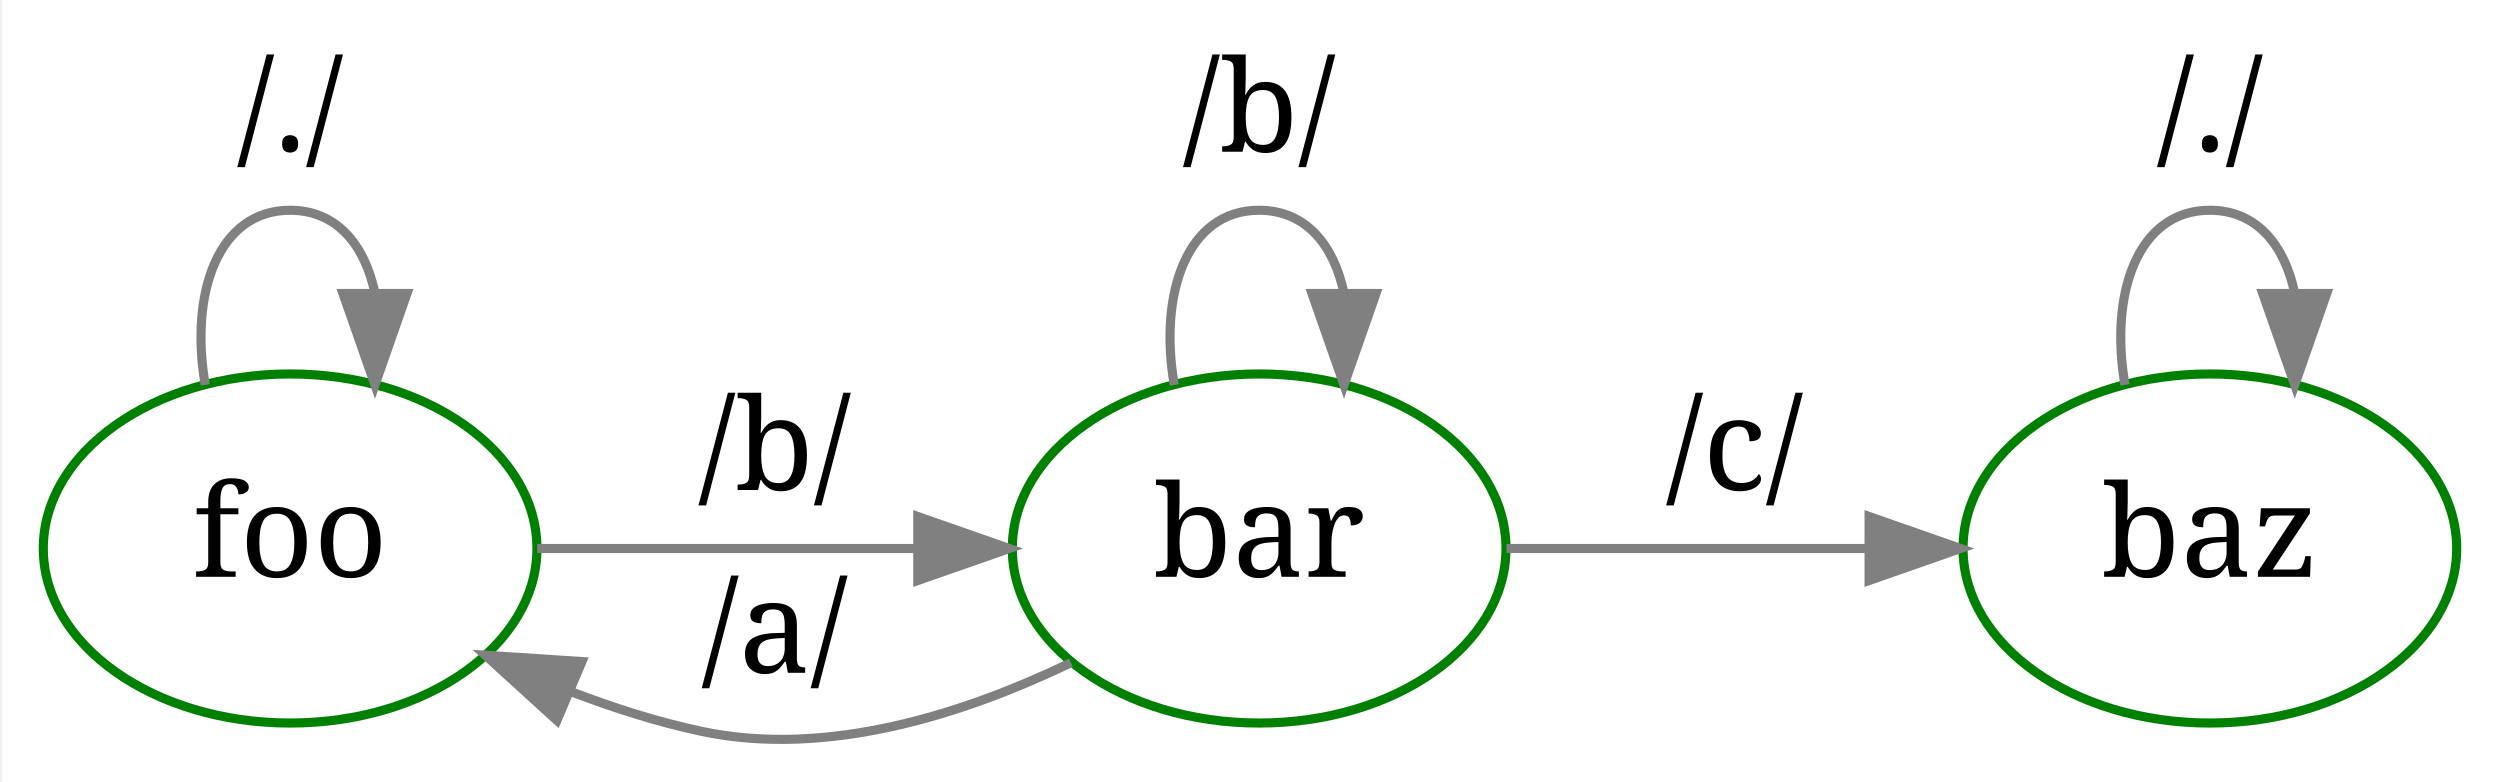
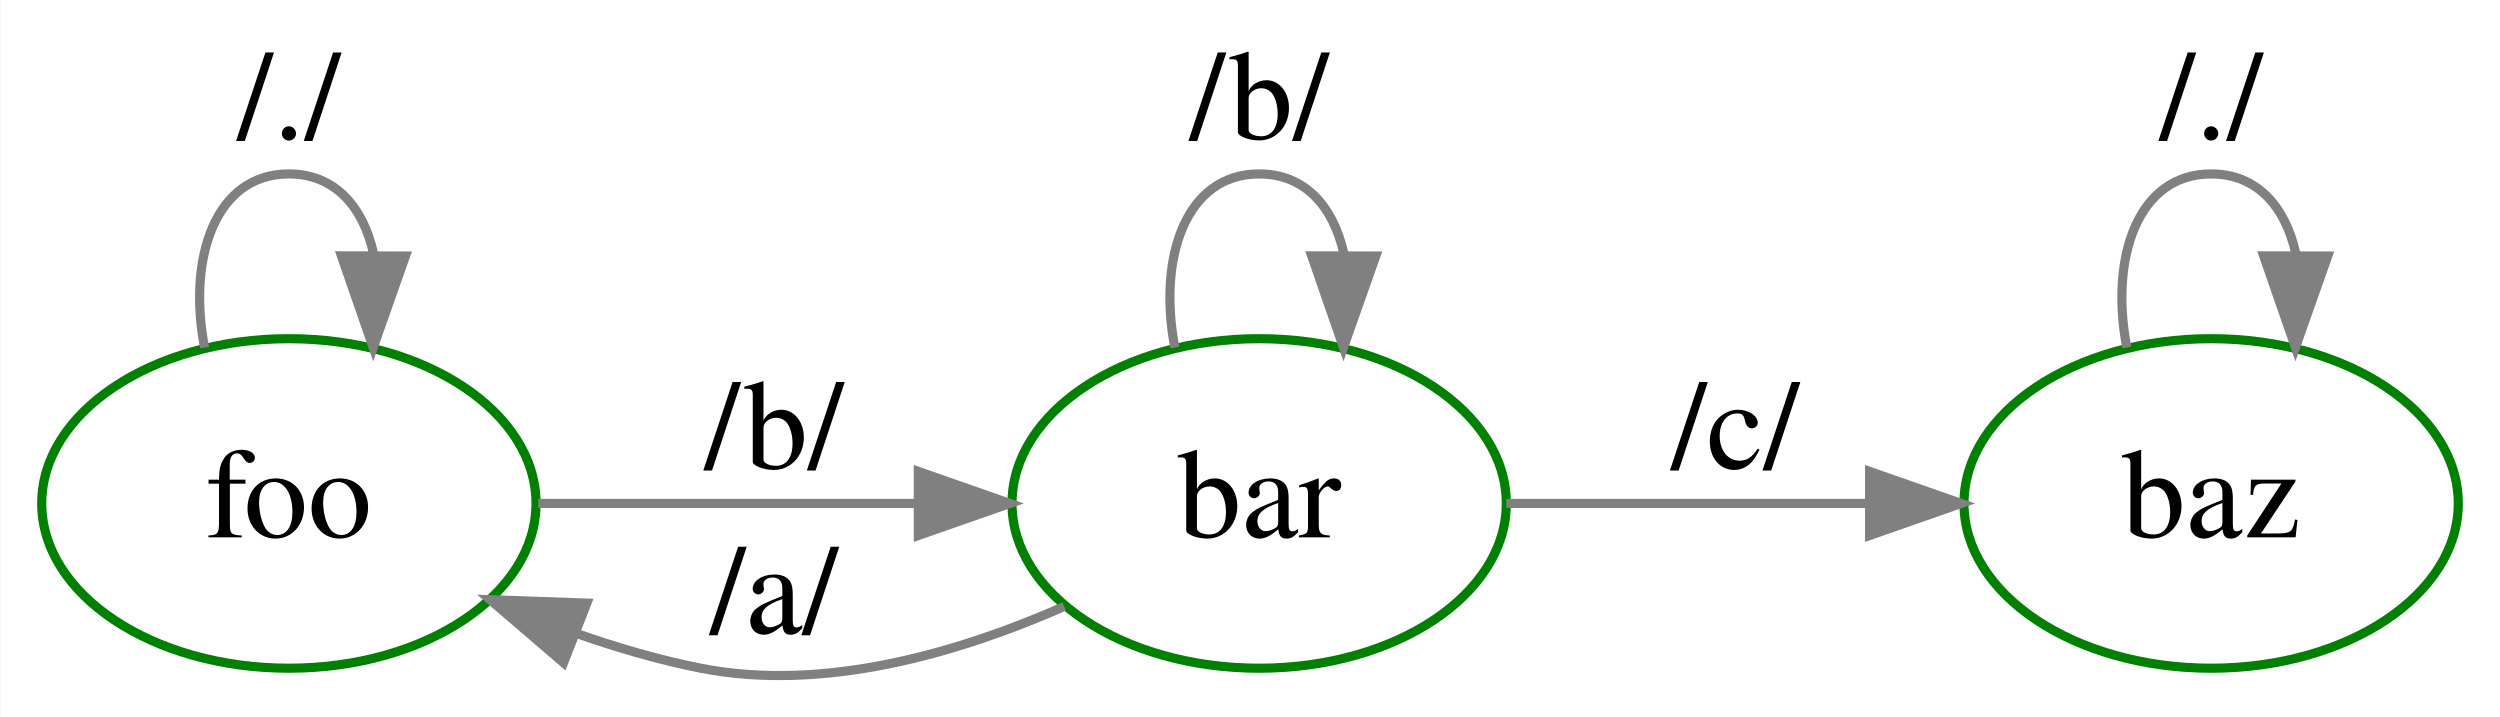
- <svg xmlns="http://www.w3.org/2000/svg" width="272pt" height="85pt" viewBox="0.00 0.00 272.00 85.46">
-   <g id="graph1" class="graph" transform="scale(1 1) rotate(0) translate(4 81.4576)">
-     <polygon fill="white" stroke="white" points="-4,5 -4,-81.458 269,-81.458 269,5 -4,5" />
+ <svg xmlns="http://www.w3.org/2000/svg" width="272pt" height="78pt" viewBox="0.00 0.00 272.00 78.32">
+   <g id="graph0" class="graph" transform="scale(1 1) rotate(0) translate(4 74.3219)">
+     <polygon fill="white" stroke="white" points="-4,5 -4,-74.322 269,-74.322 269,5 -4,5" />
    <g id="node1" class="node">
-       <ellipse fill="none" stroke="green" cx="27" cy="-21.458" rx="27" ry="19.092" />
-       <text text-anchor="middle" x="27" y="-18.358" font-family="Times Roman,serif" font-size="14.00">foo</text>
-     </g>
-     <g id="edge12" class="edge">
-       <path fill="none" stroke="grey" d="M17.717,-39.351C15.984,-49.298 19.078,-58.458 27,-58.458 32.075,-58.458 35.169,-54.698 36.281,-49.381" />
-       <polygon fill="grey" stroke="grey" points="39.781,-49.352 36.283,-39.351 32.781,-49.35 39.781,-49.352" />
-       <text text-anchor="middle" x="27" y="-64.858" font-family="Times Roman,serif" font-size="14.00">/./</text>
+       <ellipse fill="none" stroke="green" cx="27" cy="-19.322" rx="27" ry="18" />
+       <text text-anchor="middle" x="27" y="-15.622" font-family="Times,serif" font-size="14.00">foo</text>
    </g>
    <g id="node2" class="node">
-       <ellipse fill="none" stroke="green" cx="133" cy="-21.458" rx="27" ry="19.092" />
-       <text text-anchor="middle" x="133" y="-18.358" font-family="Times Roman,serif" font-size="14.00">bar</text>
+       <ellipse fill="none" stroke="green" cx="133" cy="-19.322" rx="27" ry="18" />
+       <text text-anchor="middle" x="133" y="-15.622" font-family="Times,serif" font-size="14.00">bar</text>
    </g>
-     <g id="edge10" class="edge">
-       <path fill="none" stroke="grey" d="M54.023,-21.458C66.633,-21.458 81.851,-21.458 95.548,-21.458" />
-       <polygon fill="grey" stroke="grey" points="95.658,-24.958 105.658,-21.458 95.658,-17.958 95.658,-24.958" />
-       <text text-anchor="middle" x="80" y="-27.858" font-family="Times Roman,serif" font-size="14.00">/b/</text>
+     <g id="edge5" class="edge">
+       <path fill="none" stroke="grey" d="M54.244,-19.322C66.807,-19.322 82.053,-19.322 95.706,-19.322" />
+       <polygon fill="grey" stroke="grey" points="95.765,-22.822 105.765,-19.322 95.765,-15.822 95.765,-22.822" />
+       <text text-anchor="middle" x="80" y="-23.122" font-family="Times,serif" font-size="14.00">/b/</text>
    </g>
    <g id="edge6" class="edge">
-       <path fill="none" stroke="grey" d="M112.412,-8.968C100.729,-3.342 85.737,1.458 72,-1.458 67.233,-2.469 62.358,-4.022 57.659,-5.824" />
-       <polygon fill="grey" stroke="grey" points="56.186,-2.648 48.353,-9.782 58.925,-9.089 56.186,-2.648" />
-       <text text-anchor="middle" x="80" y="-7.858" font-family="Times Roman,serif" font-size="14.00">/a/</text>
+       <path fill="none" stroke="grey" d="M17.786,-36.359C15.905,-46.18 18.977,-55.322 27,-55.322 32.015,-55.322 35.095,-51.751 36.241,-46.675" />
+       <polygon fill="grey" stroke="grey" points="39.74,-46.35 36.214,-36.359 32.74,-46.368 39.74,-46.35" />
+       <text text-anchor="middle" x="27" y="-59.122" font-family="Times,serif" font-size="14.00">/./</text>
+     </g>
+     <g id="edge1" class="edge">
+       <path fill="none" stroke="grey" d="M123.786,-36.359C121.905,-46.18 124.977,-55.322 133,-55.322 138.015,-55.322 141.095,-51.751 142.241,-46.675" />
+       <polygon fill="grey" stroke="grey" points="145.74,-46.35 142.214,-36.359 138.74,-46.368 145.74,-46.35" />
+       <text text-anchor="middle" x="133" y="-59.122" font-family="Times,serif" font-size="14.00">/b/</text>
+     </g>
+     <g id="node3" class="node">
+       <ellipse fill="none" stroke="green" cx="237" cy="-19.322" rx="27" ry="18" />
+       <text text-anchor="middle" x="237" y="-15.622" font-family="Times,serif" font-size="14.00">baz</text>
    </g>
    <g id="edge2" class="edge">
-       <path fill="none" stroke="grey" d="M123.717,-39.351C121.984,-49.298 125.078,-58.458 133,-58.458 138.075,-58.458 141.169,-54.698 142.281,-49.381" />
-       <polygon fill="grey" stroke="grey" points="145.781,-49.352 142.283,-39.351 138.781,-49.35 145.781,-49.352" />
-       <text text-anchor="middle" x="133" y="-64.858" font-family="Times Roman,serif" font-size="14.00">/b/</text>
+       <path fill="none" stroke="grey" d="M160.003,-19.322C172.019,-19.322 186.494,-19.322 199.574,-19.322" />
+       <polygon fill="grey" stroke="grey" points="199.69,-22.822 209.69,-19.322 199.69,-15.822 199.69,-22.822" />
+       <text text-anchor="middle" x="185" y="-23.122" font-family="Times,serif" font-size="14.00">/c/</text>
    </g>
-     <g id="node3" class="node">
-       <ellipse fill="none" stroke="green" cx="237" cy="-21.458" rx="27" ry="19.092" />
-       <text text-anchor="middle" x="237" y="-18.358" font-family="Times Roman,serif" font-size="14.00">baz</text>
+     <g id="edge3" class="edge">
+       <path fill="none" stroke="grey" d="M111.699,-8.066C100.19,-2.997 85.445,1.322 72,-1.322 67.505,-2.206 62.892,-3.552 58.422,-5.12" />
+       <polygon fill="grey" stroke="grey" points="57.011,-1.913 48.968,-8.809 59.556,-8.434 57.011,-1.913" />
+       <text text-anchor="middle" x="80" y="-5.122" font-family="Times,serif" font-size="14.00">/a/</text>
    </g>
    <g id="edge4" class="edge">
-       <path fill="none" stroke="grey" d="M160.053,-21.458C172.116,-21.458 186.525,-21.458 199.596,-21.458" />
-       <polygon fill="grey" stroke="grey" points="199.721,-24.958 209.721,-21.458 199.721,-17.958 199.721,-24.958" />
-       <text text-anchor="middle" x="185" y="-27.858" font-family="Times Roman,serif" font-size="14.00">/c/</text>
-     </g>
-     <g id="edge8" class="edge">
-       <path fill="none" stroke="grey" d="M227.717,-39.351C225.984,-49.298 229.078,-58.458 237,-58.458 242.075,-58.458 245.169,-54.698 246.281,-49.381" />
-       <polygon fill="grey" stroke="grey" points="249.781,-49.352 246.283,-39.351 242.781,-49.35 249.781,-49.352" />
-       <text text-anchor="middle" x="237" y="-64.858" font-family="Times Roman,serif" font-size="14.00">/./</text>
+       <path fill="none" stroke="grey" d="M227.786,-36.359C225.905,-46.18 228.977,-55.322 237,-55.322 242.015,-55.322 245.095,-51.751 246.241,-46.675" />
+       <polygon fill="grey" stroke="grey" points="249.74,-46.35 246.214,-36.359 242.74,-46.368 249.74,-46.35" />
+       <text text-anchor="middle" x="237" y="-59.122" font-family="Times,serif" font-size="14.00">/./</text>
    </g>
  </g>
</svg>
